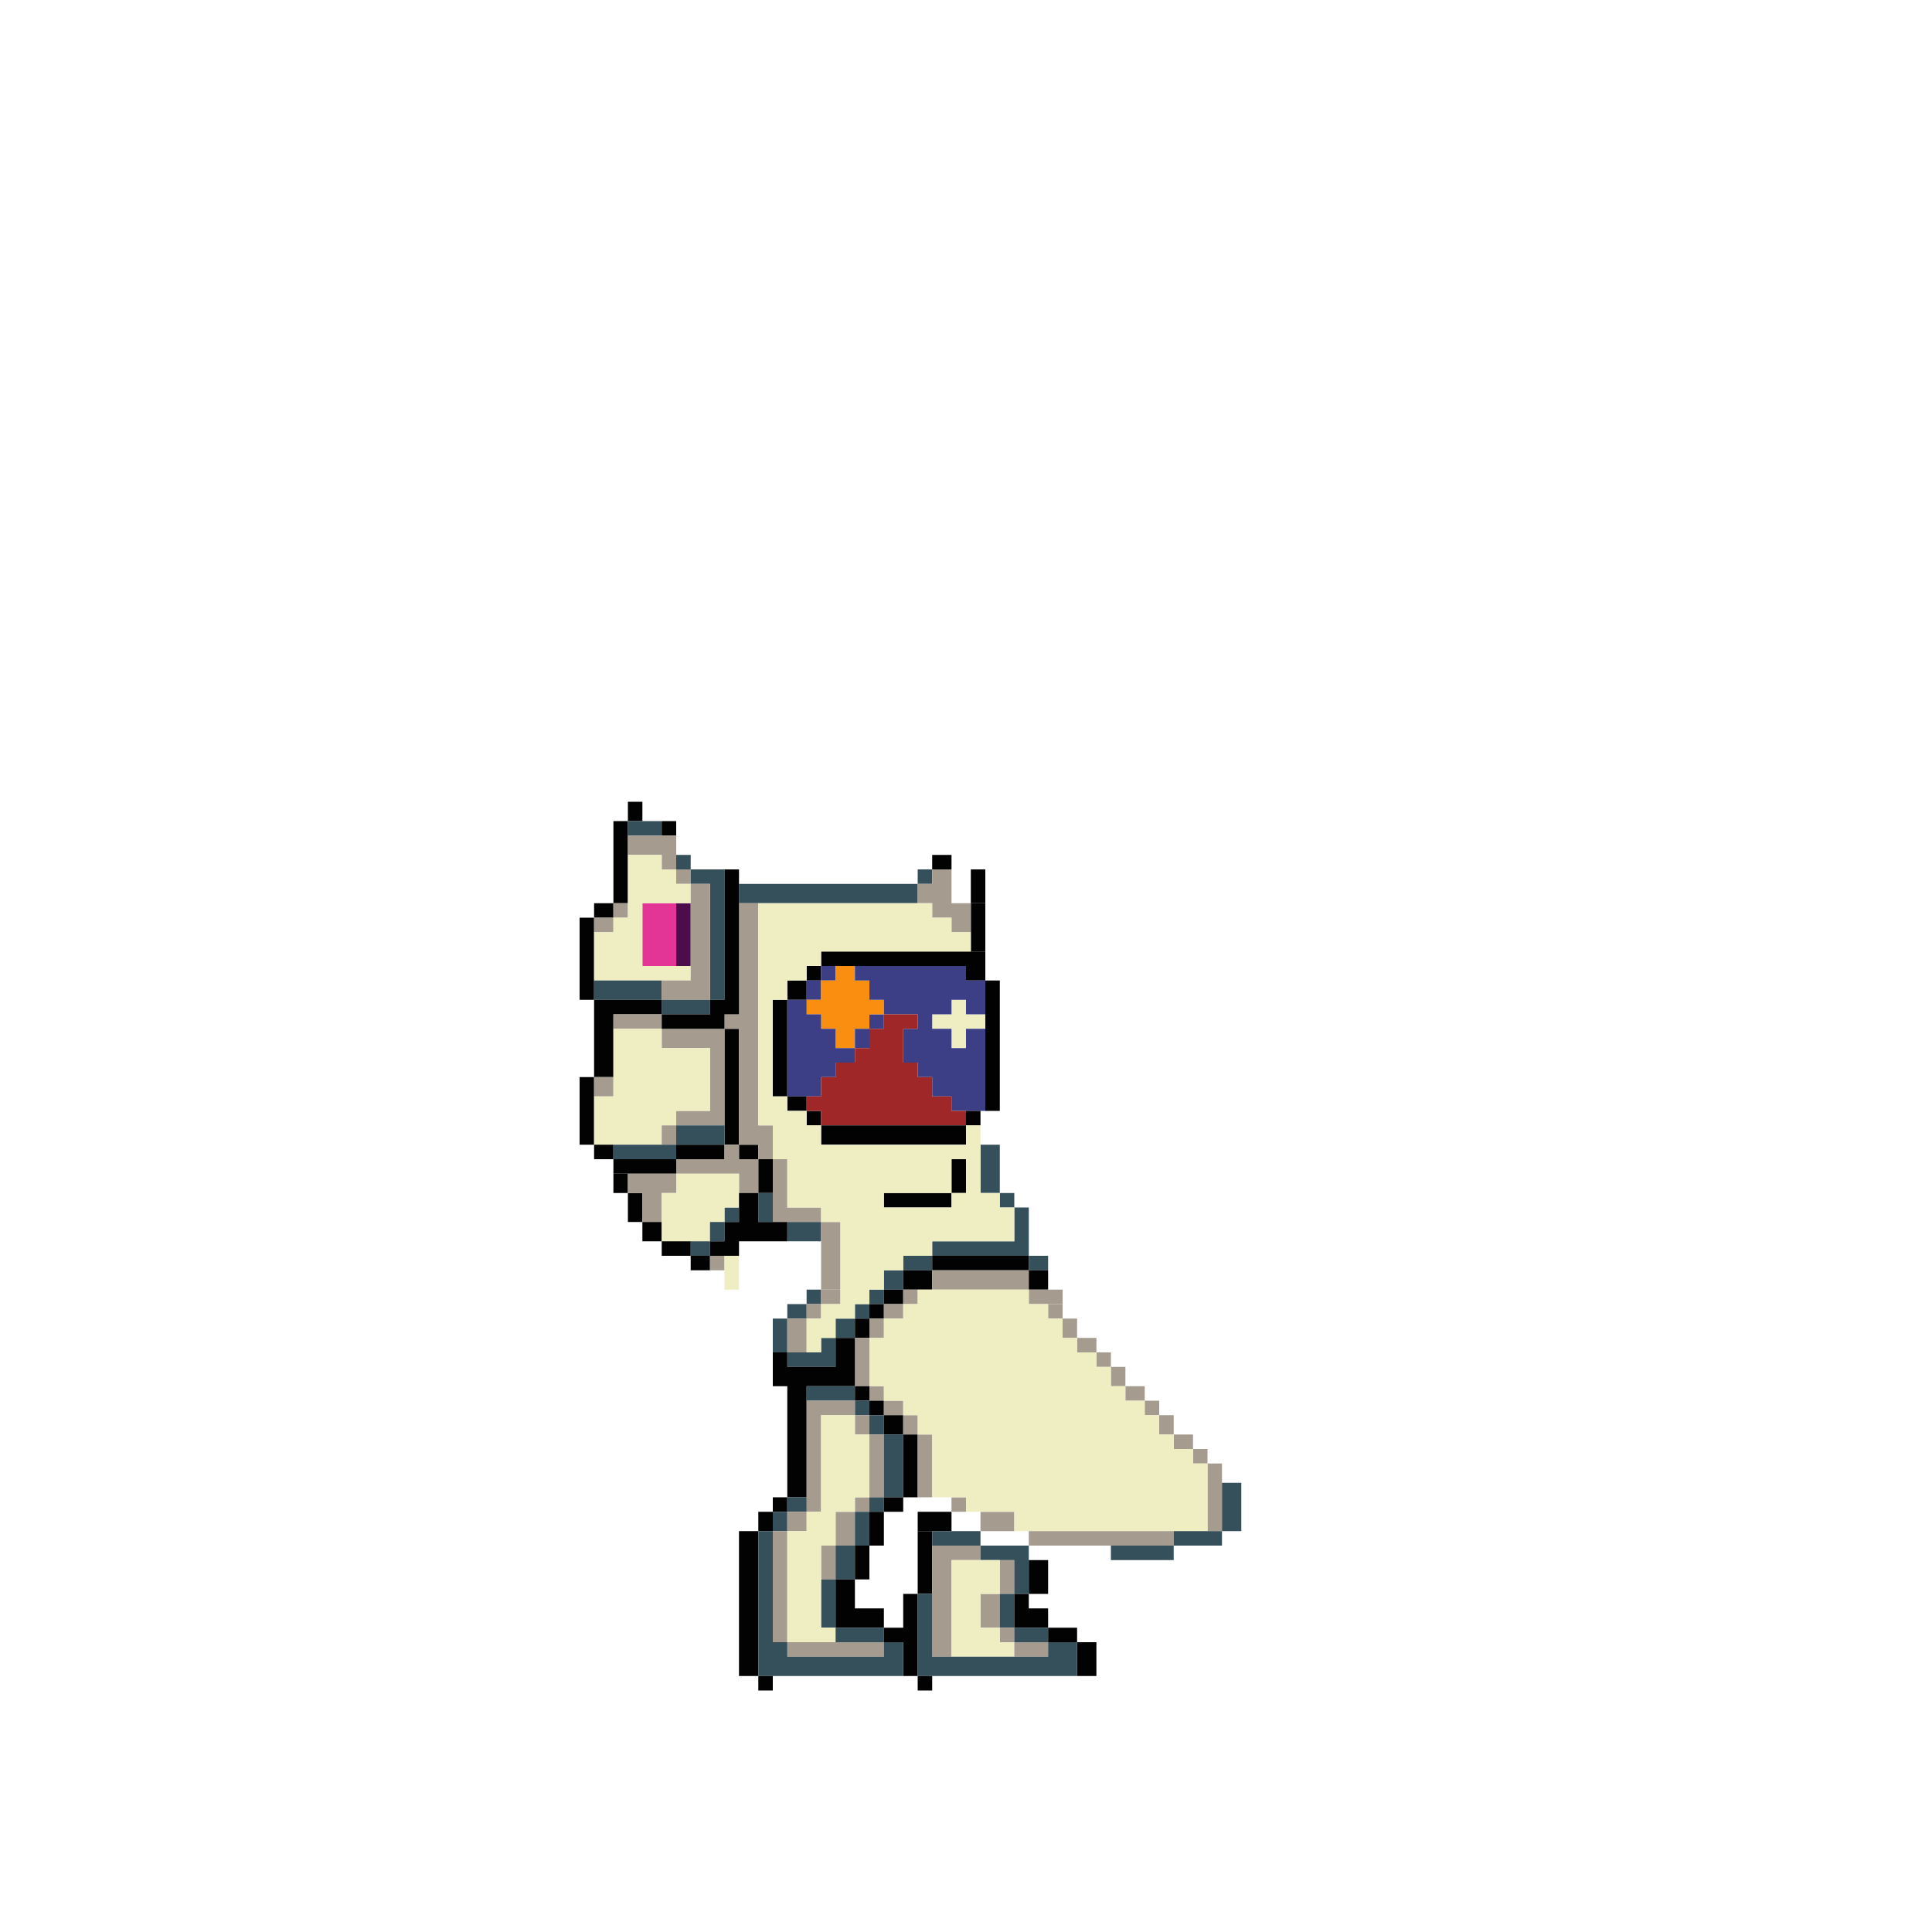
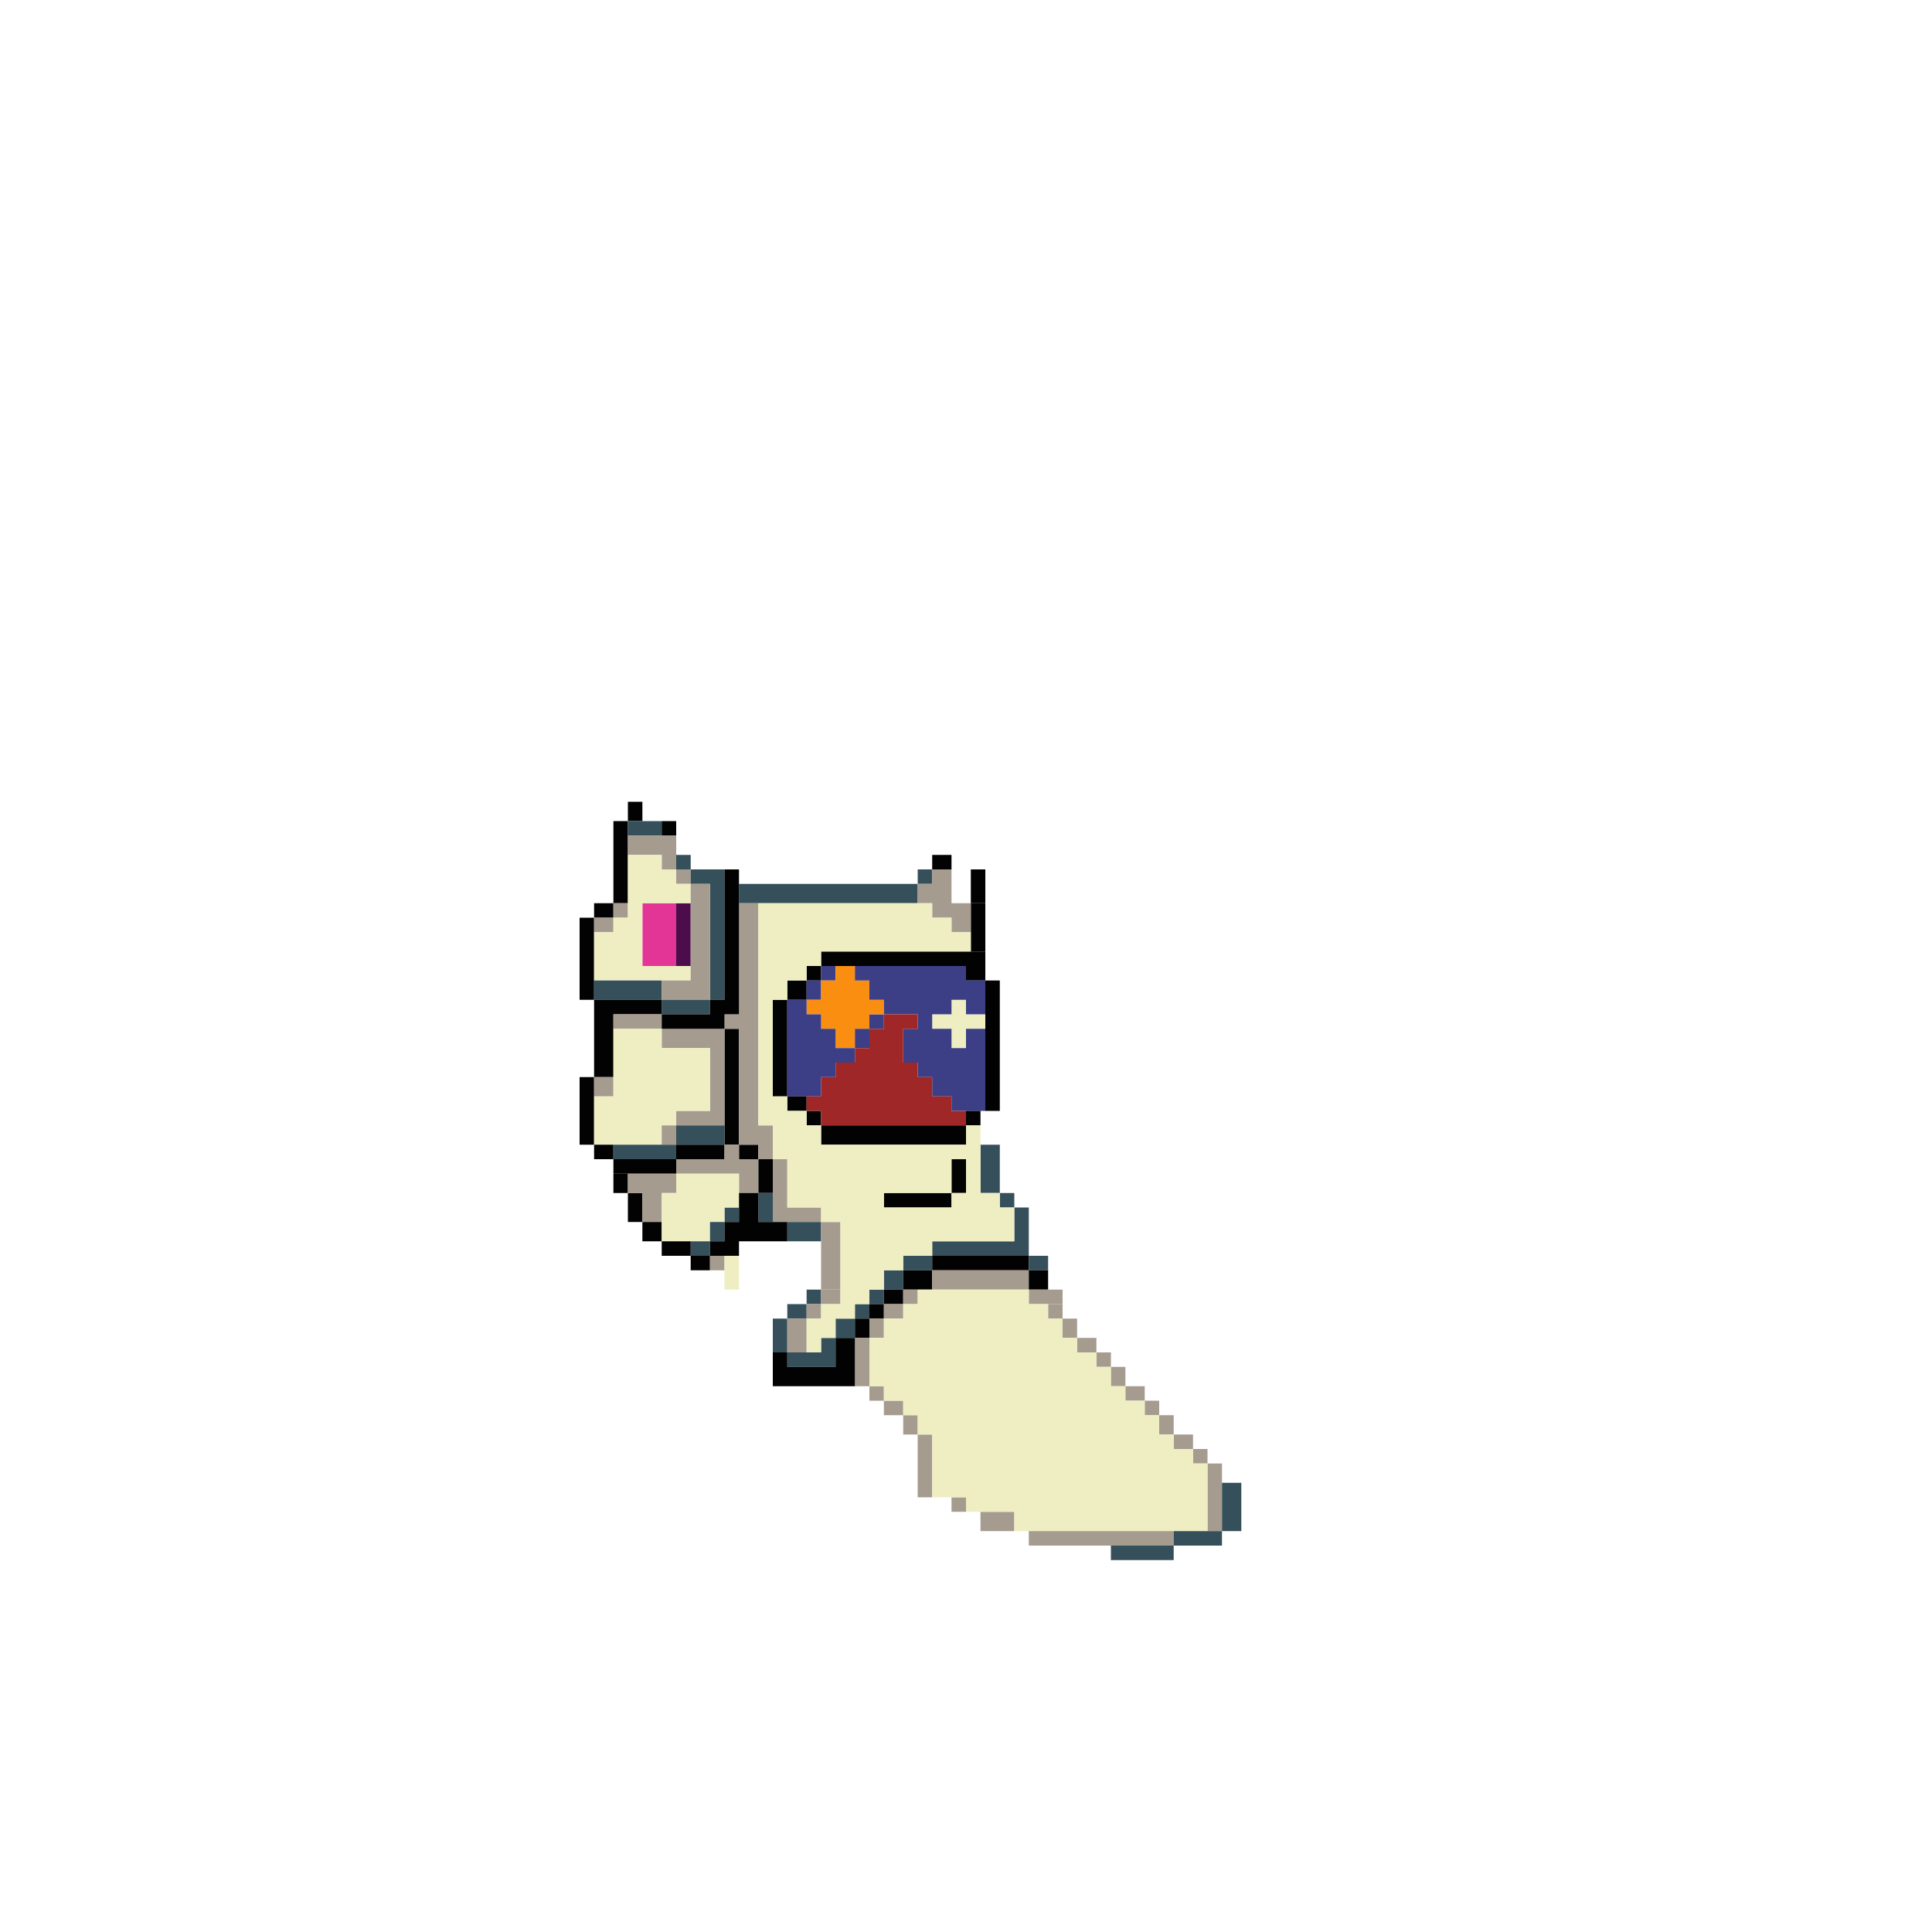
<svg xmlns="http://www.w3.org/2000/svg" width="400" height="400" viewBox="0 0 400 400" fill="none">
  <path d="M133 166H130V170H133V166Z" fill="#020202" />
  <path d="M130 170H127V187H130V170Z" fill="#020202" />
  <path d="M137 170H130V173H137V170Z" fill="#36505B" />
  <path d="M140 170H137V173H140V170Z" fill="#020202" />
  <path fill-rule="evenodd" clip-rule="evenodd" d="M130 173H140V177V180H137V177H130V173Z" fill="#A59B8F" />
  <path d="M143 177H140V180H143V177Z" fill="#36505B" />
  <path d="M197 177H193V180H197V177Z" fill="#020202" />
  <path d="M143 180H140V183H143V180Z" fill="#A59B8F" />
  <path d="M193 180H190V183H193V180Z" fill="#36505B" />
  <path d="M204 180H201V187H204V180Z" fill="#020202" />
  <path fill-rule="evenodd" clip-rule="evenodd" d="M143 180H150V183V207H147V183H143V180Z" fill="#36505B" />
  <path d="M190 183H153V187H190V183Z" fill="#36505B" />
  <path d="M127 187H123V190H127V187Z" fill="#020202" />
  <path d="M130 187H127V190H130V187Z" fill="#A59B8F" />
  <path d="M140 187H133V200H140V187Z" fill="#E33596" />
  <path d="M143 187H140V200H143V187Z" fill="#4D0C4C" />
  <path d="M204 187H201V197H204V187Z" fill="#020202" />
  <path d="M123 190H120V207H123V190Z" fill="#020202" />
  <path d="M127 190H123V193H127V190Z" fill="#A59B8F" />
  <path fill-rule="evenodd" clip-rule="evenodd" d="M193 180H197V183V187H201V190V193H197V190H193V187H190V183H193V180Z" fill="#A59B8F" />
  <path d="M204 197H170V200H204V197Z" fill="#020202" />
  <path fill-rule="evenodd" clip-rule="evenodd" d="M137 177H130V180V183V187V190H127V193H123V200V203H143V200H133V193V190V187H143V183H140V180H137V177Z" fill="#EEEEC2" />
  <path d="M170 200H167V203H170V200Z" fill="#020202" />
  <path d="M173 200H170V203H173V200Z" fill="#3C3E86" />
  <path d="M204 200H200V203H204V200Z" fill="#020202" />
  <path d="M137 203H123V207H137V203Z" fill="#36505B" />
  <path fill-rule="evenodd" clip-rule="evenodd" d="M143 183H147V203V207H137V203H143V183Z" fill="#A59B8F" />
  <path d="M167 203H163V207H167V203Z" fill="#020202" />
  <path d="M170 203H167V207H170V203Z" fill="#3C3E86" />
  <path d="M207 203H204V230H207V203Z" fill="#020202" />
  <path d="M147 207H137V210H147V207Z" fill="#36505B" />
  <path d="M163 207H160V227H163V207Z" fill="#020202" />
  <path fill-rule="evenodd" clip-rule="evenodd" d="M123 207H137V210H127V223H123V210V207Z" fill="#020202" />
  <path d="M137 210H127V213H137V210Z" fill="#A59B8F" />
  <path d="M183 210H180V213H183V210Z" fill="#3C3E86" />
  <path d="M153 213H150V237H153V213Z" fill="#020202" />
  <path fill-rule="evenodd" clip-rule="evenodd" d="M177 200H173V203H170V207H167V210H170V213H173V217H177V213H180V210H183V207H180V203H177V200Z" fill="#FA8E10" />
  <path d="M180 213H177V217H180V213Z" fill="#3C3E86" />
  <path fill-rule="evenodd" clip-rule="evenodd" d="M200 207H197V210H193V213H197V217H200V213H204V210H200V207Z" fill="#EEEEC2" />
  <path d="M123 223H120V237H123V223Z" fill="#020202" />
  <path d="M127 223H123V227H127V223Z" fill="#A59B8F" />
  <path fill-rule="evenodd" clip-rule="evenodd" d="M163 207H167V210H170V213H173V217H177V220H173V223H170V227H163V223V220V217V213V210V207Z" fill="#3C3E86" />
  <path d="M167 227H163V230H167V227Z" fill="#020202" />
  <path fill-rule="evenodd" clip-rule="evenodd" d="M200 200H177V203H180V207H183V210H190V213H187V217V220H190V223H193V227H197V230H204V227V223V220V217V213H200V217H197V213H193V210H197V207H200V210H204V207V203H200V200Z" fill="#3C3E86" />
  <path fill-rule="evenodd" clip-rule="evenodd" d="M150 213H137V217H147V230H140V233H150V230V217V213Z" fill="#A59B8F" />
  <path d="M170 230H167V233H170V230Z" fill="#020202" />
  <path fill-rule="evenodd" clip-rule="evenodd" d="M190 210H183V213H180V217H177V220H173V223H170V227H167V230H170V233H200V230H197V227H193V223H190V220H187V217V213H190V210Z" fill="#9F2727" />
  <path d="M203 230H200V233H203V230Z" fill="#020202" />
  <path fill-rule="evenodd" clip-rule="evenodd" d="M137 213H127V217V227H123V230V233V237H137V233H140V230H147V227V217H137V213Z" fill="#EEEEC2" />
  <path d="M140 233H137V237H140V233Z" fill="#A59B8F" />
  <path d="M150 233H140V237H150V233Z" fill="#36505B" />
  <path d="M200 233H170V237H200V233Z" fill="#020202" />
  <path d="M127 237H123V240H127V237Z" fill="#020202" />
  <path d="M140 237H127V240H140V237Z" fill="#36505B" />
  <path d="M150 237H140V240H150V237Z" fill="#020202" />
  <path d="M157 237H153V240H157V237Z" fill="#020202" />
  <path fill-rule="evenodd" clip-rule="evenodd" d="M157 187H153V210H150V213H153V233V237H157V240H160V237V233H157V213V210V187Z" fill="#A59B8F" />
  <path d="M207 237H203V247H207V237Z" fill="#36505B" />
  <path d="M140 240H127V243H140V240Z" fill="#020202" />
  <path d="M160 240H157V247H160V240Z" fill="#020202" />
  <path d="M200 240H197V247H200V240Z" fill="#020202" />
  <path d="M130 243H127V247H130V243Z" fill="#020202" />
  <path fill-rule="evenodd" clip-rule="evenodd" d="M153 237H150V240H140V243H153V247H157V243V240H153V237Z" fill="#A59B8F" />
  <path d="M133 247H130V253H133V247Z" fill="#020202" />
  <path fill-rule="evenodd" clip-rule="evenodd" d="M130 243H140V247H137V253H133V247H130V243Z" fill="#A59B8F" />
  <path d="M160 247H157V253H160V247Z" fill="#36505B" />
  <path fill-rule="evenodd" clip-rule="evenodd" d="M160 240H163V250H170V253H163H160V240Z" fill="#A59B8F" />
  <path d="M197 247H183V250H197V247Z" fill="#020202" />
  <path d="M210 247H207V250H210V247Z" fill="#36505B" />
  <path d="M153 250H150V253H153V250Z" fill="#36505B" />
  <path d="M170 253H163V257H170V253Z" fill="#36505B" />
  <path d="M137 253H133V257H137V253Z" fill="#020202" />
  <path fill-rule="evenodd" clip-rule="evenodd" d="M140 243H153V247V250H150V253H147V257H137V253V250V247H140V243Z" fill="#EEEEC2" />
  <path d="M150 253H147V257H150V253Z" fill="#36505B" />
  <path d="M174 253H170V267H174V253Z" fill="#A59B8F" />
  <path d="M147 257H143V260H147V257Z" fill="#36505B" />
  <path fill-rule="evenodd" clip-rule="evenodd" d="M153 247H157V253H163V257H153V260H150H147V257H150V253H153V247Z" fill="#020202" />
  <path fill-rule="evenodd" clip-rule="evenodd" d="M210 250H213V257V260H193V257H210V250Z" fill="#36505B" />
  <path d="M143 257H137V260H143V257Z" fill="#020202" />
  <path d="M147 260H143V263H147V260Z" fill="#020202" />
  <path d="M150 260H147V263H150V260Z" fill="#A59B8F" />
  <path d="M193 260H187V263H193V260Z" fill="#36505B" />
  <path d="M213 260H193V263H213V260Z" fill="#020202" />
  <path d="M217 260H213V263H217V260Z" fill="#36505B" />
  <path d="M187 263H183V267H187V263Z" fill="#36505B" />
  <path d="M193 263H187V267H193V263Z" fill="#020202" />
  <path d="M213 263H193V267H213V263Z" fill="#A59B8F" />
  <path d="M217 263H213V267H217V263Z" fill="#020202" />
  <path d="M170 267H167V270H170V267Z" fill="#36505B" />
  <path d="M174 267H170V270H174V267Z" fill="#A59B8F" />
  <path d="M183 267H180V270H183V267Z" fill="#36505B" />
  <path d="M187 267H183V270H187V267Z" fill="#020202" />
  <path d="M190 267H187V270H190V267Z" fill="#A59B8F" />
  <path d="M220 267H213V270H220V267Z" fill="#A59B8F" />
  <path d="M167 270H163V273H167V270Z" fill="#36505B" />
  <path d="M170 270H167V273H170V270Z" fill="#A59B8F" />
  <path d="M180 270H177V273H180V270Z" fill="#36505B" />
  <path d="M183 270H180V273H183V270Z" fill="#020202" />
  <path d="M187 270H183V273H187V270Z" fill="#A59B8F" />
  <path d="M220 270H217V273H220V270Z" fill="#A59B8F" />
  <path d="M163 273H160V280H163V273Z" fill="#36505B" />
  <path d="M167 273H163V280H167V273Z" fill="#A59B8F" />
  <path d="M177 273H173V277H177V273Z" fill="#36505B" />
  <path d="M180 273H177V277H180V273Z" fill="#020202" />
  <path d="M183 273H180V277H183V273Z" fill="#A59B8F" />
  <path d="M223 273H220V277H223V273Z" fill="#A59B8F" />
  <path d="M180 277H177V287H180V277Z" fill="#A59B8F" />
  <path d="M227 277H223V280H227V277Z" fill="#A59B8F" />
  <path fill-rule="evenodd" clip-rule="evenodd" d="M170 277H173V280V283H163V280H170V277Z" fill="#36505B" />
  <path d="M230 280H227V283H230V280Z" fill="#A59B8F" />
  <path d="M233 283H230V287H233V283Z" fill="#A59B8F" />
-   <path fill-rule="evenodd" clip-rule="evenodd" d="M173 277H177V283V287H167V310H163V287H160V283V280H163V283H173V277Z" fill="#020202" />
-   <path d="M177 287H167V290H177V287Z" fill="#36505B" />
-   <path d="M180 287H177V290H180V287Z" fill="#020202" />
+   <path fill-rule="evenodd" clip-rule="evenodd" d="M177 277H173V283H163V280H160V283V287H177V283V277Z" fill="#020202" />
  <path d="M183 287H180V290H183V287Z" fill="#A59B8F" />
  <path d="M237 287H233V290H237V287Z" fill="#A59B8F" />
-   <path d="M180 290H177V293H180V290Z" fill="#36505B" />
-   <path d="M183 290H180V293H183V290Z" fill="#020202" />
  <path d="M187 290H183V293H187V290Z" fill="#A59B8F" />
  <path d="M240 290H237V293H240V290Z" fill="#A59B8F" />
-   <path fill-rule="evenodd" clip-rule="evenodd" d="M167 290H177V293H170V313H167V293V290Z" fill="#A59B8F" />
-   <path d="M180 293H177V297H180V293Z" fill="#A59B8F" />
-   <path d="M183 293H180V297H183V293Z" fill="#36505B" />
-   <path d="M187 293H183V297H187V293Z" fill="#020202" />
  <path d="M190 293H187V297H190V293Z" fill="#A59B8F" />
  <path d="M243 293H240V297H243V293Z" fill="#A59B8F" />
-   <path d="M183 297H180V310H183V297Z" fill="#A59B8F" />
-   <path d="M187 297H183V310H187V297Z" fill="#36505B" />
-   <path d="M190 297H187V310H190V297Z" fill="#020202" />
  <path d="M193 297H190V310H193V297Z" fill="#A59B8F" />
  <path d="M247 297H243V300H247V297Z" fill="#A59B8F" />
  <path d="M250 300H247V303H250V300Z" fill="#A59B8F" />
  <path d="M253 303H250V317H253V303Z" fill="#A59B8F" />
  <path d="M257 307H253V317H257V307Z" fill="#36505B" />
-   <path d="M163 310H160V313H163V310Z" fill="#020202" />
-   <path d="M167 310H163V313H167V310Z" fill="#36505B" />
-   <path d="M180 310H177V313H180V310Z" fill="#A59B8F" />
-   <path d="M183 310H180V313H183V310Z" fill="#36505B" />
-   <path d="M187 310H183V313H187V310Z" fill="#020202" />
  <path d="M200 310H197V313H200V310Z" fill="#A59B8F" />
-   <path d="M160 313H157V317H160V313Z" fill="#020202" />
-   <path d="M163 313H160V317H163V313Z" fill="#36505B" />
-   <path d="M167 313H163V317H167V313Z" fill="#A59B8F" />
-   <path d="M177 313H173V320H177V313Z" fill="#A59B8F" />
-   <path d="M180 313H177V320H180V313Z" fill="#36505B" />
-   <path d="M183 313H180V320H183V313Z" fill="#020202" />
-   <path d="M197 313H190V317H197V313Z" fill="#020202" />
  <path d="M210 313H203V317H210V313Z" fill="#A59B8F" />
  <path fill-rule="evenodd" clip-rule="evenodd" d="M190 267H213V270H217V273H220V277H223V280H227V283H230V287H233V290H237V293H240V297H243V300H247V303H250V310V313V317H210V313H200V310H193V303V300V297H190V293H187V290H183V287H180V283V280V277H183V273H187V270H190V267Z" fill="#EEEEC2" />
-   <path d="M157 317H153V347H157V317Z" fill="#020202" />
-   <path d="M163 317H160V340H163V317Z" fill="#A59B8F" />
-   <path d="M193 317H190V330H193V317Z" fill="#020202" />
-   <path d="M203 317H193V320H203V317Z" fill="#36505B" />
  <path d="M243 317H213V320H243V317Z" fill="#A59B8F" />
  <path d="M253 317H243V320H253V317Z" fill="#36505B" />
-   <path d="M173 320H170V327H173V320Z" fill="#A59B8F" />
-   <path d="M177 320H173V327H177V320Z" fill="#36505B" />
-   <path d="M180 320H177V327H180V320Z" fill="#020202" />
  <path d="M243 320H230V323H243V320Z" fill="#36505B" />
-   <path fill-rule="evenodd" clip-rule="evenodd" d="M193 320H203V323H197V343H193V323V320Z" fill="#A59B8F" />
-   <path d="M210 323H207V330H210V323Z" fill="#A59B8F" />
-   <path fill-rule="evenodd" clip-rule="evenodd" d="M203 320H213V323V330H210V323H203V320Z" fill="#36505B" />
-   <path d="M217 323H213V330H217V323Z" fill="#020202" />
-   <path d="M173 327H170V337H173V327Z" fill="#36505B" />
-   <path d="M207 330H203V337H207V330Z" fill="#A59B8F" />
-   <path d="M210 330H207V337H210V330Z" fill="#36505B" />
-   <path fill-rule="evenodd" clip-rule="evenodd" d="M173 327H177V333H183V337H173V333V327Z" fill="#020202" />
-   <path fill-rule="evenodd" clip-rule="evenodd" d="M210 330H213V333H217V337H210V333V330Z" fill="#020202" />
-   <path fill-rule="evenodd" clip-rule="evenodd" d="M177 293H170V297V310V313H167V317H163V320V337V340H173V337H170V320H173V317V313H177V310H180V297H177V293Z" fill="#EEEEC2" />
-   <path d="M183 337H173V340H183V337Z" fill="#36505B" />
-   <path d="M210 337H207V340H210V337Z" fill="#A59B8F" />
-   <path d="M217 337H210V340H217V337Z" fill="#36505B" />
-   <path d="M223 337H217V340H223V337Z" fill="#020202" />
-   <path d="M183 340H163V343H183V340Z" fill="#A59B8F" />
-   <path fill-rule="evenodd" clip-rule="evenodd" d="M190 330H187V337H183V340H187V347H190V340V337V330Z" fill="#020202" />
-   <path fill-rule="evenodd" clip-rule="evenodd" d="M197 323H207V330H203V337H207V340H210V343H197V340V337V330V323Z" fill="#EEEEC2" />
-   <path d="M217 340H210V343H217V340Z" fill="#A59B8F" />
-   <path d="M227 340H223V347H227V340Z" fill="#020202" />
-   <path fill-rule="evenodd" clip-rule="evenodd" d="M157 317H160V340H163V343H183V340H187V343V347H157V343V340V317Z" fill="#36505B" />
-   <path fill-rule="evenodd" clip-rule="evenodd" d="M193 330H190V343V347H223V343V340H217V343H193V330Z" fill="#36505B" />
-   <path d="M160 347H157V350H160V347Z" fill="#020202" />
-   <path d="M193 347H190V350H193V347Z" fill="#020202" />
  <path fill-rule="evenodd" clip-rule="evenodd" d="M153 180H150V183V207H147V210H137V213H150V210H153V207V183V180Z" fill="#020202" />
  <path fill-rule="evenodd" clip-rule="evenodd" d="M193 187H157V190V193V197V200V203V207V227V230V233H160V237V240H163V247V250H170V253H173H174V257V260V263V267V270H170V273H167V277V280H170V277H173V273H177V270H180V267H183V263H187V260H193V257H210V253V250H207V247H203V240V237V233H200V237H170V233H167V230H163V227H160V207H163V203H167V200H170V197H201V193H197V190H193V187ZM197 250V247H200V240H197V247H183V250H197Z" fill="#EEEEC2" />
  <rect x="150" y="260" width="3" height="7" fill="#EEEEC2" />
</svg>
